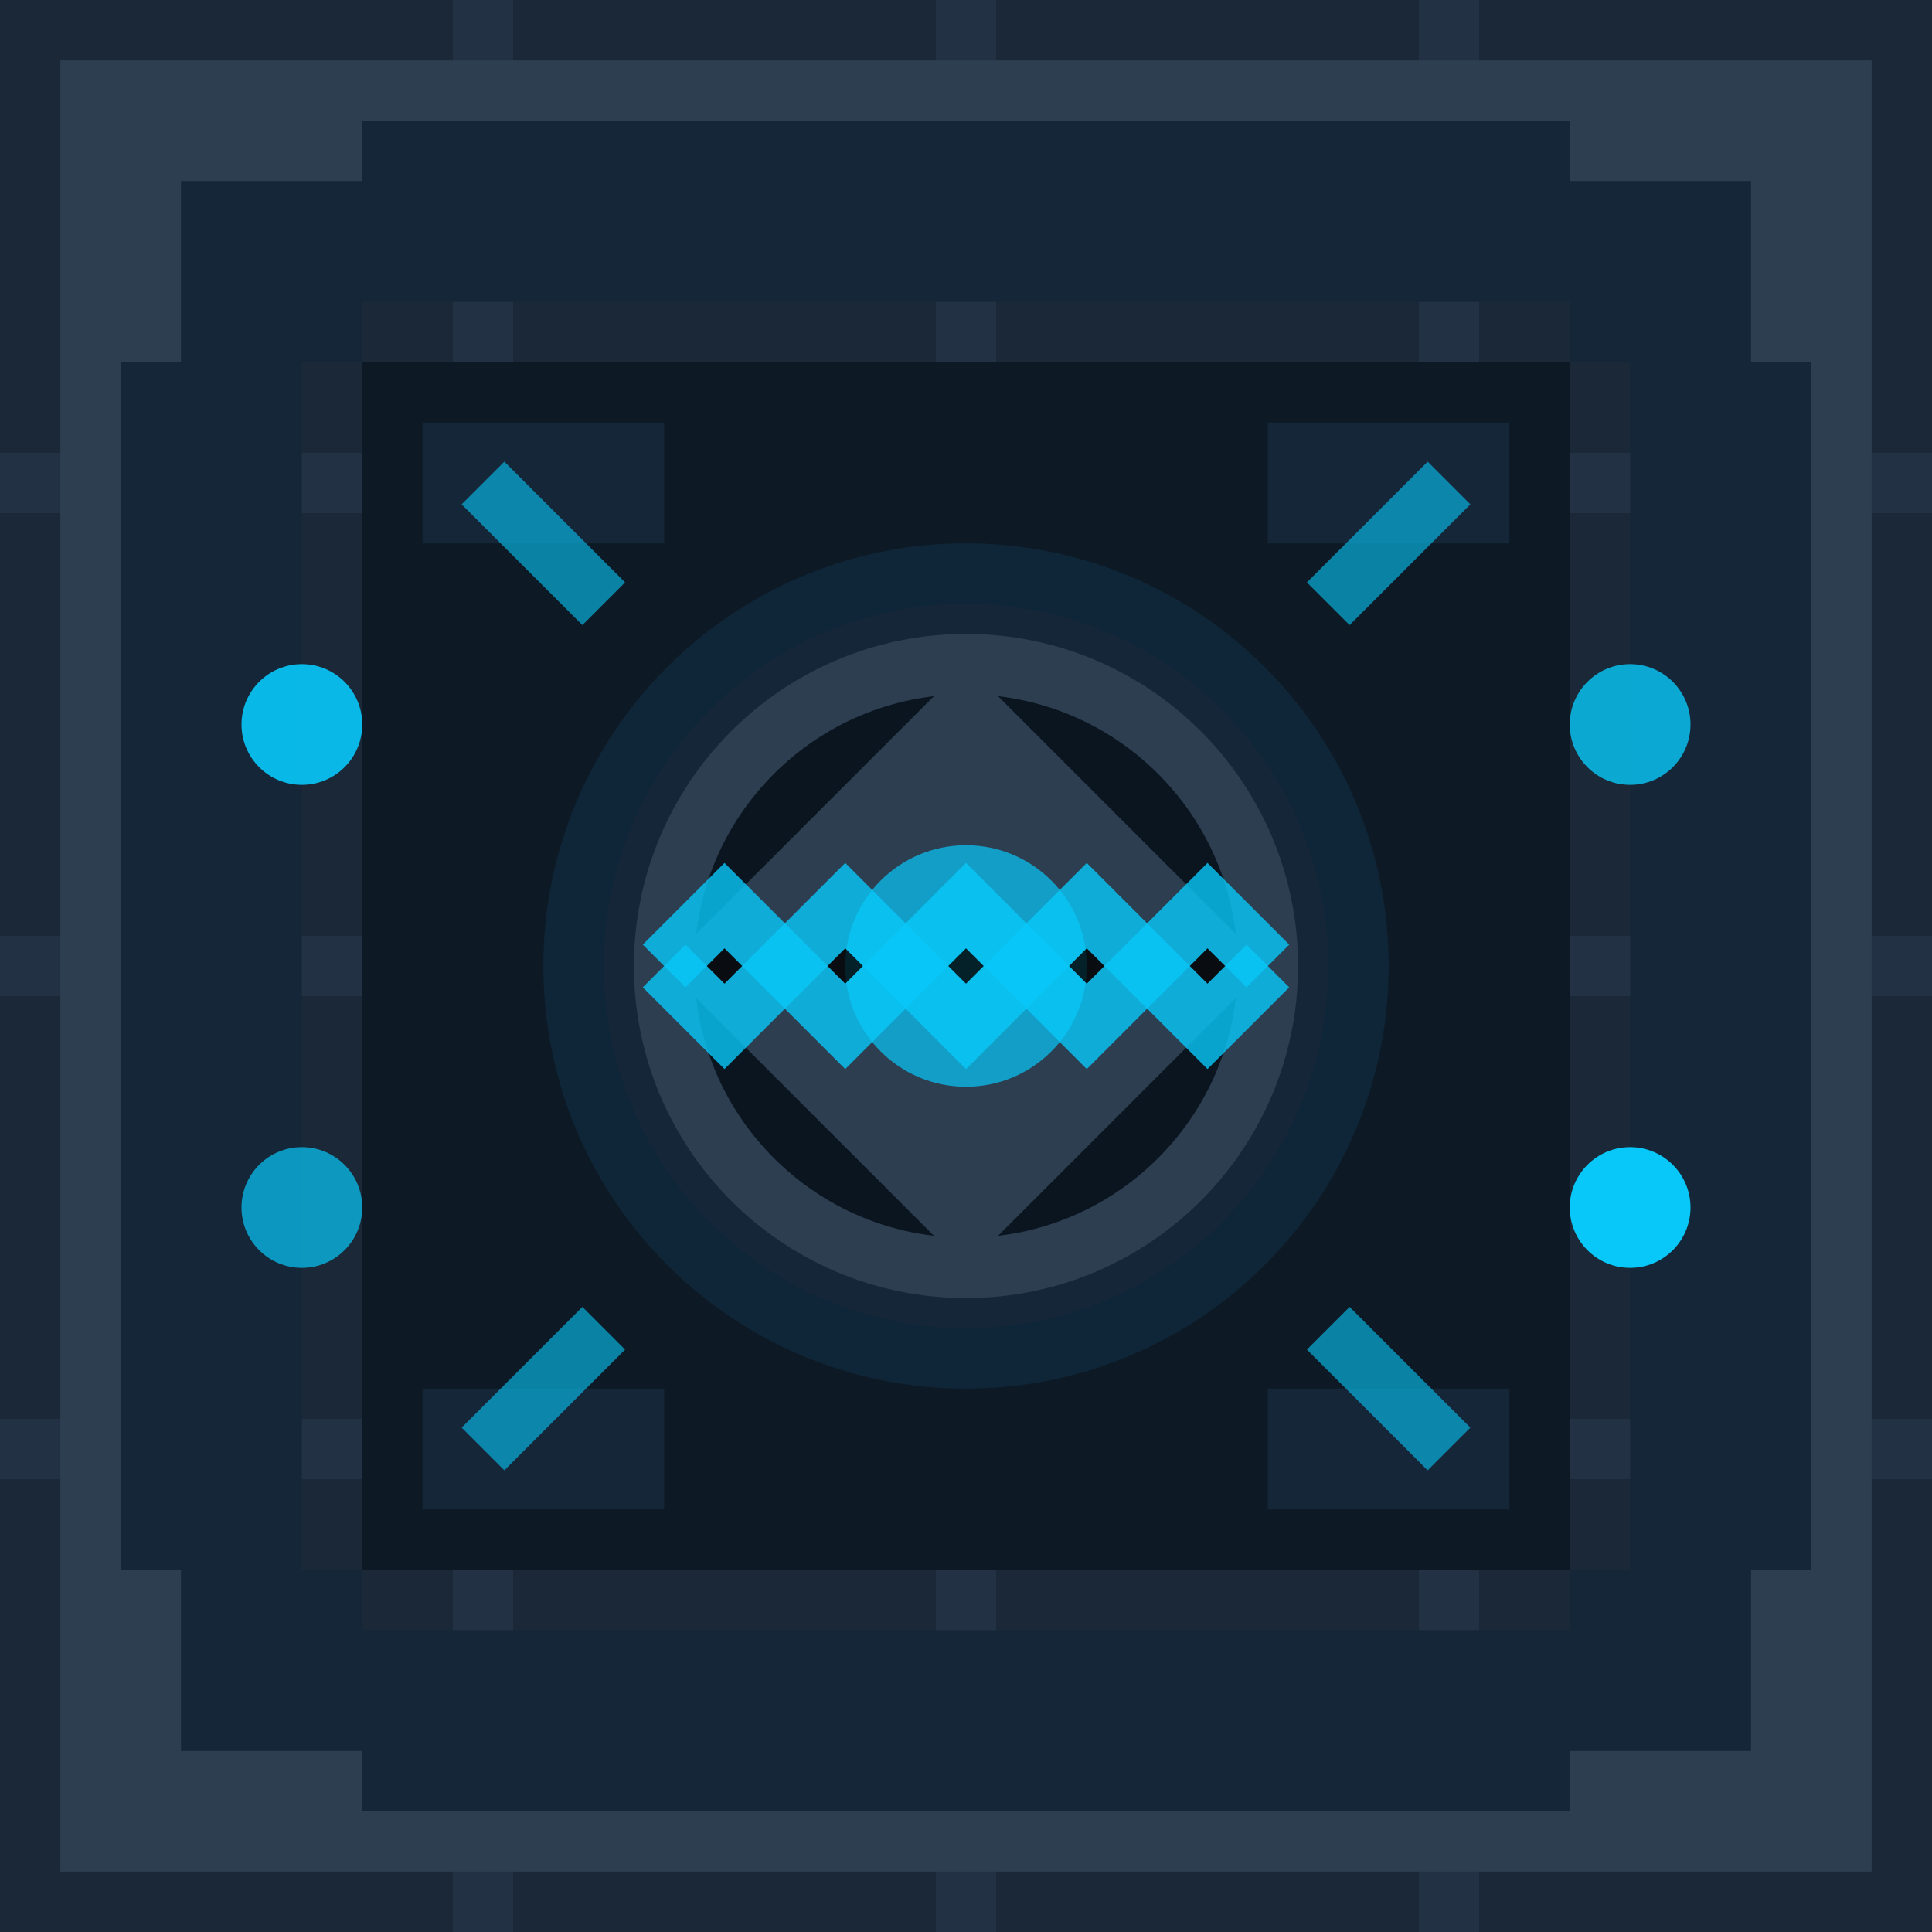
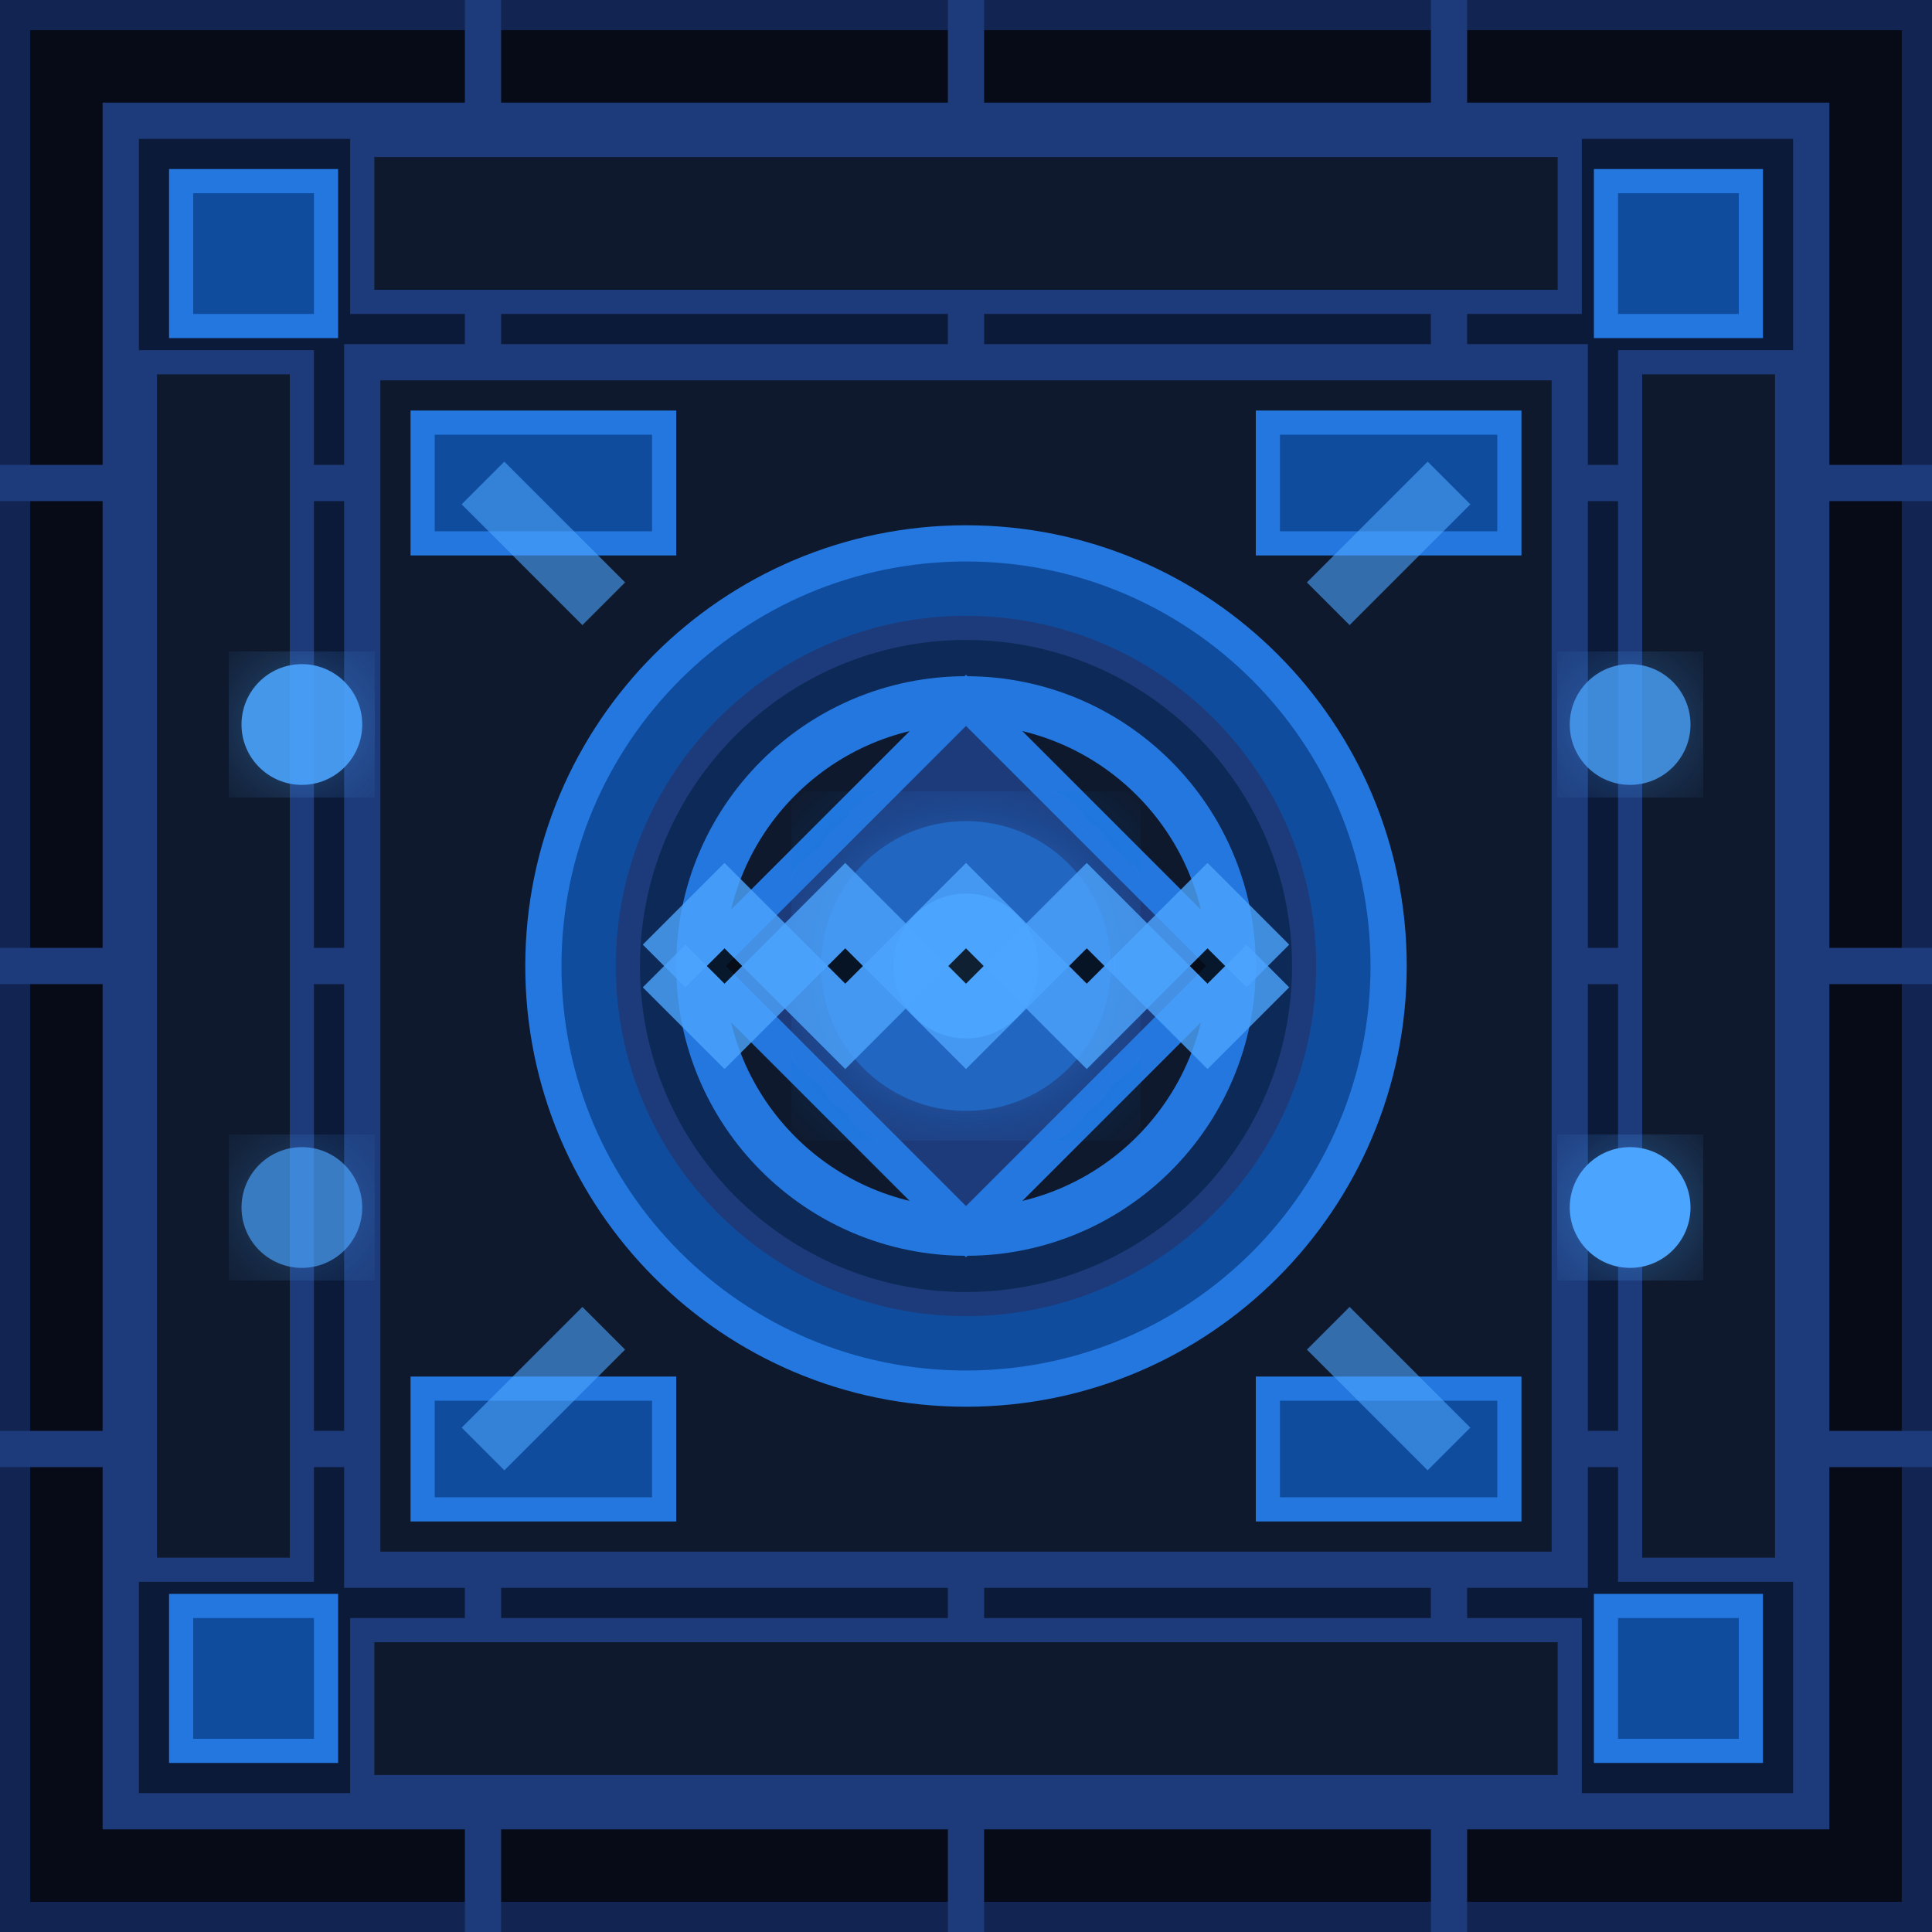
<svg xmlns="http://www.w3.org/2000/svg" width="16" height="16" viewBox="0 0 16 16">
-   <rect width="16" height="16" fill="#1a2837" />
-   <path d="M0,0 L16,0 L16,16 L0,16 Z" fill="#1a2837" />
-   <path d="M0,4 L16,4 M0,8 L16,8 M0,12 L16,12 M4,0 L4,16 M8,0 L8,16 M12,0 L12,16" stroke="#223244" stroke-width="0.5" />
-   <rect x="1" y="1" width="14" height="14" fill="none" stroke="#2c3e50" stroke-width="1" />
-   <rect x="3" y="3" width="10" height="10" fill="#0d1a26" />
-   <circle cx="8" cy="8" r="3.5" fill="#0f2638" />
-   <circle cx="8" cy="8" r="3" fill="#152638" />
-   <circle cx="8" cy="8" r="2.5" fill="#0a1520" stroke="#2c3e50" stroke-width="0.5" />
-   <path d="M8,5.5 L9,6.5 L10.5,8 L9,9.5 L8,10.5 L7,9.5 L5.5,8 L7,6.5 Z" fill="#2c3e50" />
-   <circle cx="8" cy="8" r="1" fill="#07c8f9" opacity="0.7" />
-   <rect x="1" y="3" width="1.5" height="10" fill="#152638" />
-   <rect x="13.5" y="3" width="1.5" height="10" fill="#152638" />
-   <rect x="3" y="1" width="10" height="1.5" fill="#152638" />
-   <rect x="3" y="13.5" width="10" height="1.5" fill="#152638" />
-   <rect x="3.5" y="3.5" width="2" height="1" fill="#152638" />
-   <rect x="3.5" y="11.5" width="2" height="1" fill="#152638" />
-   <rect x="10.5" y="3.5" width="2" height="1" fill="#152638" />
-   <rect x="10.5" y="11.5" width="2" height="1" fill="#152638" />
-   <rect x="1.5" y="1.5" width="1.5" height="1.5" fill="#152638" />
-   <rect x="13" y="1.5" width="1.5" height="1.5" fill="#152638" />
-   <rect x="1.5" y="13" width="1.5" height="1.5" fill="#152638" />
-   <rect x="13" y="13" width="1.5" height="1.5" fill="#152638" />
-   <circle cx="2.5" cy="6" r="0.5" fill="#07c8f9" opacity="0.9" />
-   <circle cx="2.5" cy="10" r="0.5" fill="#07c8f9" opacity="0.7" />
-   <circle cx="13.5" cy="6" r="0.5" fill="#07c8f9" opacity="0.8" />
-   <circle cx="13.5" cy="10" r="0.5" fill="#07c8f9" opacity="1" />
-   <path d="M4,4 L5,5 M12,4 L11,5 M4,12 L5,11 M12,12 L11,11" stroke="#07c8f9" stroke-width="0.5" opacity="0.6" />
-   <path d="M5.5,8 L6,7.5 L6.5,8 L7,7.5 L7.5,8 L8,7.5 L8.5,8 L9,7.5 L9.5,8 L10,7.5 L10.5,8" stroke="#07c8f9" stroke-width="0.5" opacity="0.8" />
-   <path d="M5.5,8 L6,8.5 L6.5,8 L7,8.5 L7.5,8 L8,8.5 L8.5,8 L9,8.5 L9.5,8 L10,8.5 L10.5,8" stroke="#07c8f9" stroke-width="0.5" opacity="0.8" />
+   <filter id="glow">
+     <feGaussianBlur stdDeviation="0.5" result="blur" />
+     <feComposite in="SourceGraphic" in2="blur" operator="over" />
+   </filter>
+   <rect x="0" y="0" width="16" height="16" fill="#070b18" stroke="#112452" stroke-width="0.5" />
+   <rect x="1" y="1" width="14" height="14" fill="#0c1a3a" stroke="#1d3b7a" stroke-width="0.3" />
+   <path d="M0,4 L16,4 M0,8 L16,8 M0,12 L16,12 M4,0 L4,16 M8,0 L8,16 M12,0 L12,16" stroke="#1d3b7a" stroke-width="0.3" />
+   <rect x="3" y="3" width="10" height="10" fill="#0f192d" stroke="#1d3b7a" stroke-width="0.3" />
+   <circle cx="8" cy="8" r="3.5" fill="#0f4c9e" stroke="#2377de" stroke-width="0.3" />
+   <circle cx="8" cy="8" r="2.8" fill="#0d2957" stroke="#1d3b7a" stroke-width="0.2" />
+   <circle cx="8" cy="8" r="2.2" fill="#0f192d" stroke="#2377de" stroke-width="0.4" />
+   <path d="M8,5.8 L9,6.8 L10.2,8 L9,9.2 L8,10.2 L7,9.2 L5.8,8 L7,6.8 Z" fill="#1d3b7a" stroke="#2377de" stroke-width="0.3" />
+   <circle cx="8" cy="8" r="1.2" fill="#2377de" opacity="0.7" filter="url(#glow)" />
+   <circle cx="8" cy="8" r="0.6" fill="#4ca5ff" opacity="0.9" />
+   <rect x="1.2" y="3" width="1.3" height="10" fill="#0f192d" stroke="#1d3b7a" stroke-width="0.2" />
+   <rect x="13.5" y="3" width="1.3" height="10" fill="#0f192d" stroke="#1d3b7a" stroke-width="0.2" />
+   <rect x="3" y="1.2" width="10" height="1.3" fill="#0f192d" stroke="#1d3b7a" stroke-width="0.2" />
+   <rect x="3" y="13.5" width="10" height="1.3" fill="#0f192d" stroke="#1d3b7a" stroke-width="0.2" />
+   <rect x="3.5" y="3.5" width="2" height="1" fill="#0f4c9e" stroke="#2377de" stroke-width="0.2" />
+   <rect x="3.5" y="11.5" width="2" height="1" fill="#0f4c9e" stroke="#2377de" stroke-width="0.2" />
+   <rect x="10.5" y="3.5" width="2" height="1" fill="#0f4c9e" stroke="#2377de" stroke-width="0.2" />
+   <rect x="10.5" y="11.5" width="2" height="1" fill="#0f4c9e" stroke="#2377de" stroke-width="0.2" />
+   <rect x="1.5" y="1.5" width="1.2" height="1.2" fill="#0f4c9e" stroke="#2377de" stroke-width="0.2" />
+   <rect x="13.3" y="1.5" width="1.2" height="1.2" fill="#0f4c9e" stroke="#2377de" stroke-width="0.2" />
+   <rect x="1.5" y="13.3" width="1.2" height="1.2" fill="#0f4c9e" stroke="#2377de" stroke-width="0.2" />
+   <rect x="13.3" y="13.3" width="1.2" height="1.2" fill="#0f4c9e" stroke="#2377de" stroke-width="0.2" />
+   <circle cx="2.5" cy="6" r="0.5" fill="#4ca5ff" opacity="0.9" filter="url(#glow)" />
+   <circle cx="2.5" cy="10" r="0.5" fill="#4ca5ff" opacity="0.7" filter="url(#glow)" />
+   <circle cx="13.5" cy="6" r="0.5" fill="#4ca5ff" opacity="0.8" filter="url(#glow)" />
+   <circle cx="13.5" cy="10" r="0.5" fill="#4ca5ff" opacity="1" filter="url(#glow)" />
+   <path d="M4,4 L5,5 M12,4 L11,5 M4,12 L5,11 M12,12 L11,11" stroke="#4ca5ff" stroke-width="0.5" opacity="0.6" />
+   <path d="M5.5,8 L6,7.5 L6.5,8 L7,7.5 L7.5,8 L8,7.5 L8.5,8 L9,7.5 L9.5,8 L10,7.5 L10.5,8" stroke="#4ca5ff" stroke-width="0.5" opacity="0.8" />
+   <path d="M5.5,8 L6,8.5 L6.5,8 L7,8.5 L7.5,8 L8,8.5 L8.5,8 L9,8.5 L9.5,8 L10,8.5 L10.5,8" stroke="#4ca5ff" stroke-width="0.5" opacity="0.8" />
</svg>
